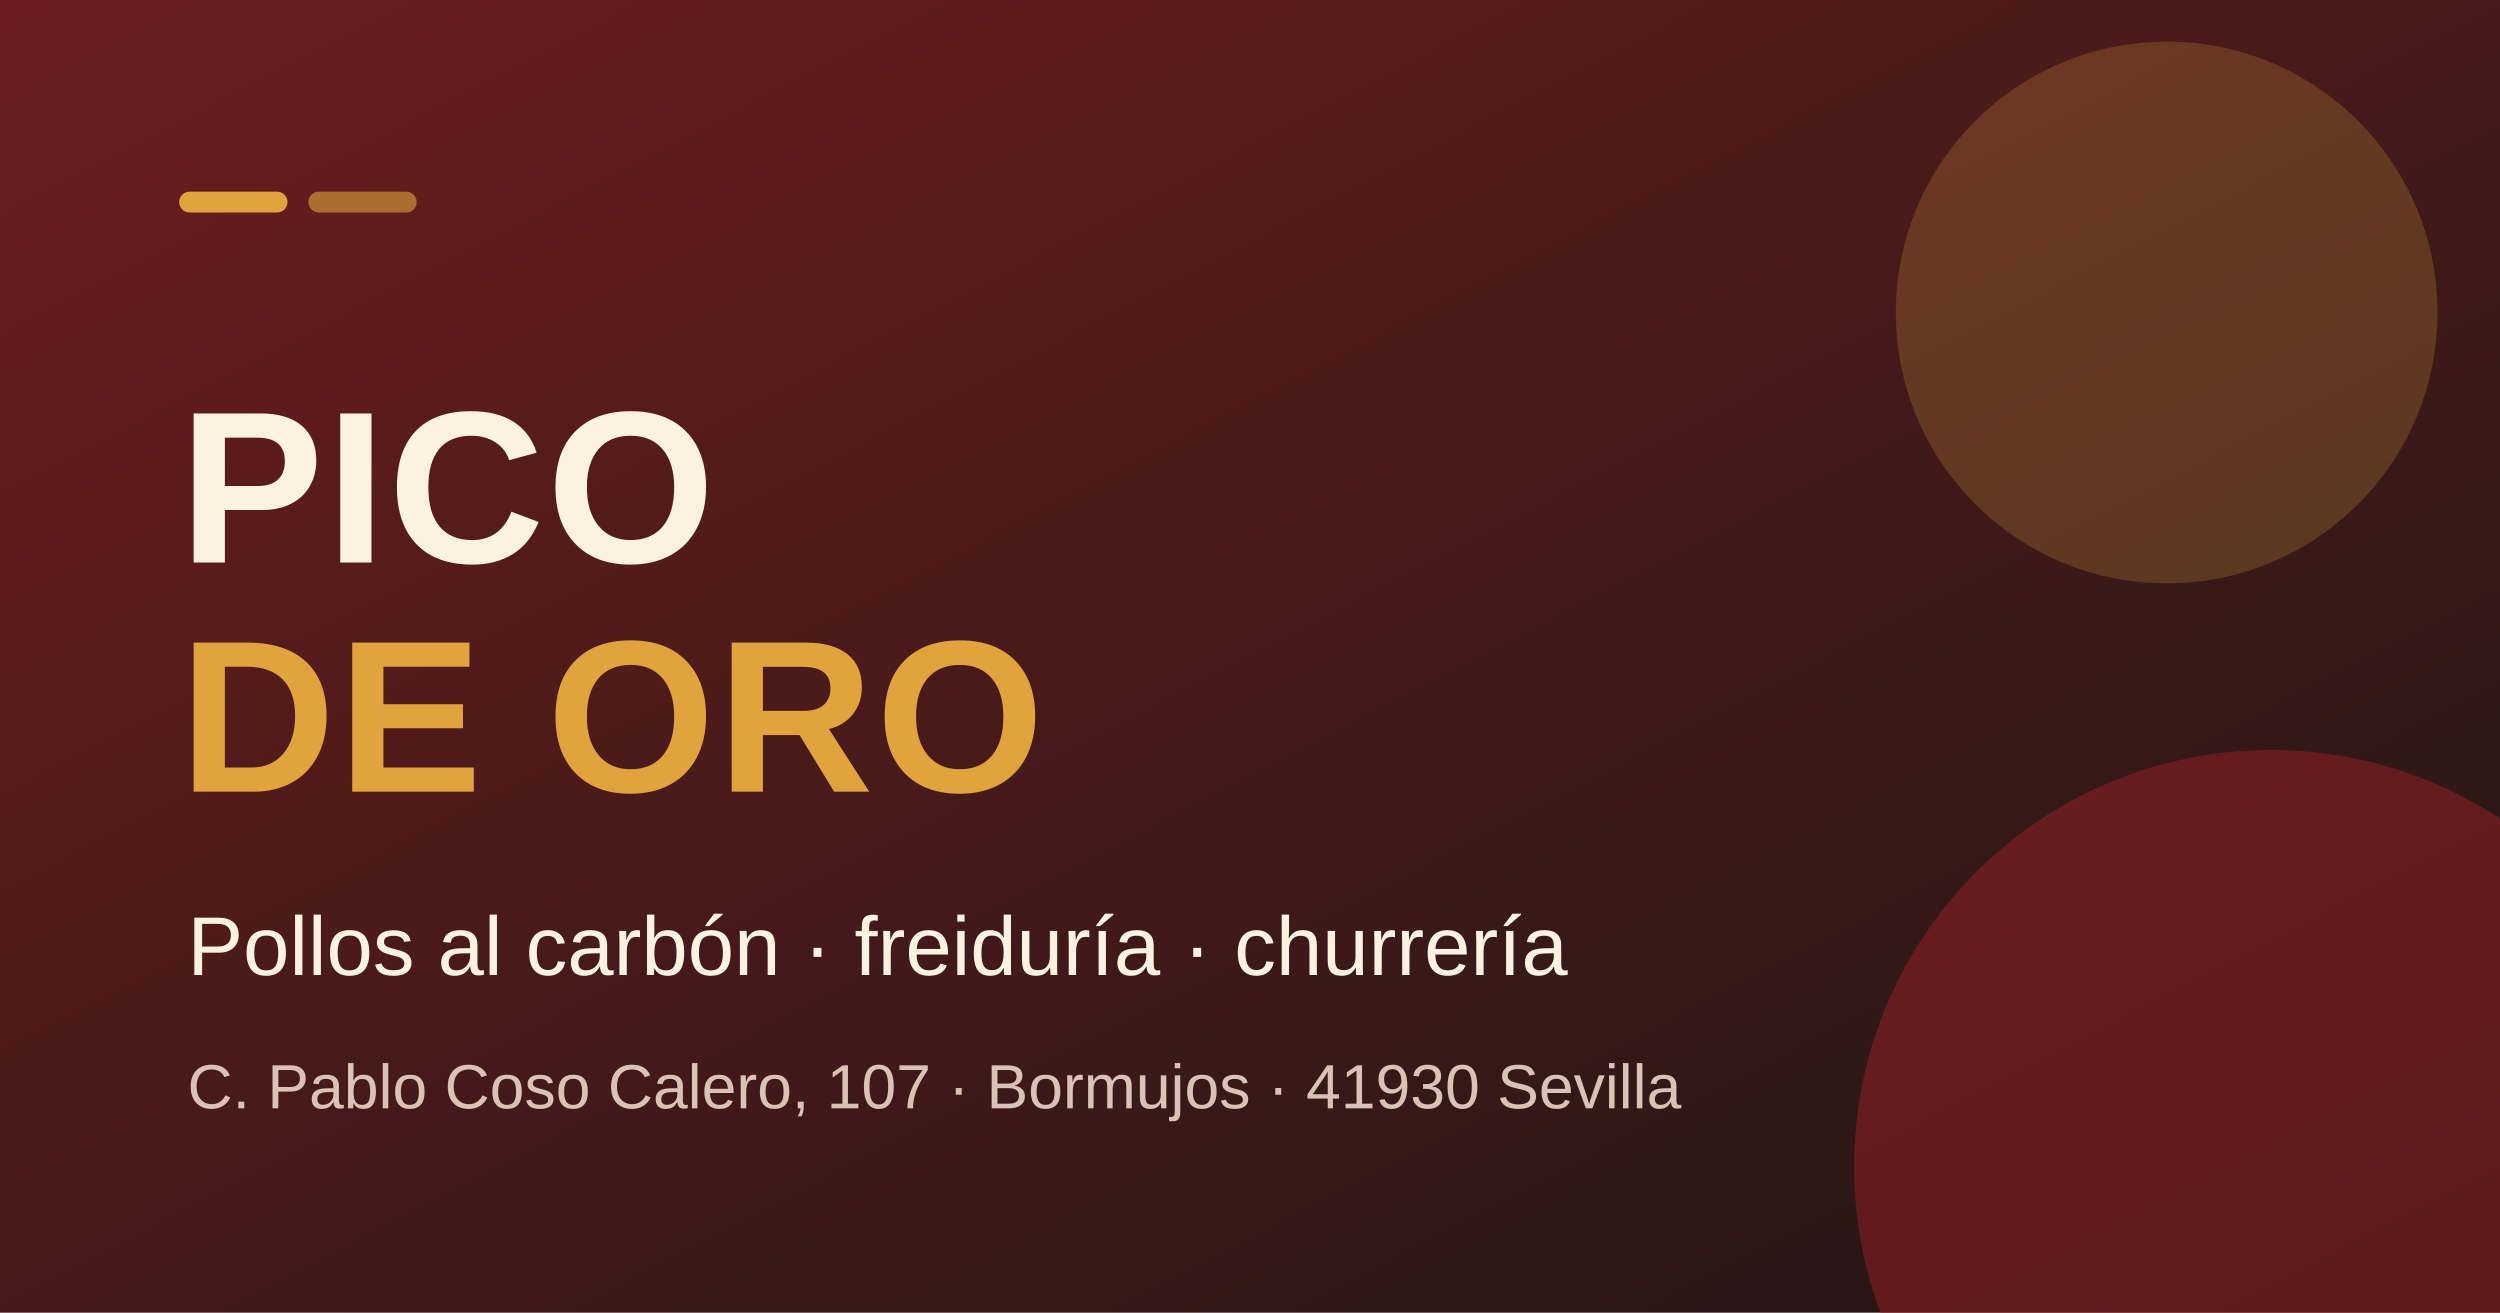
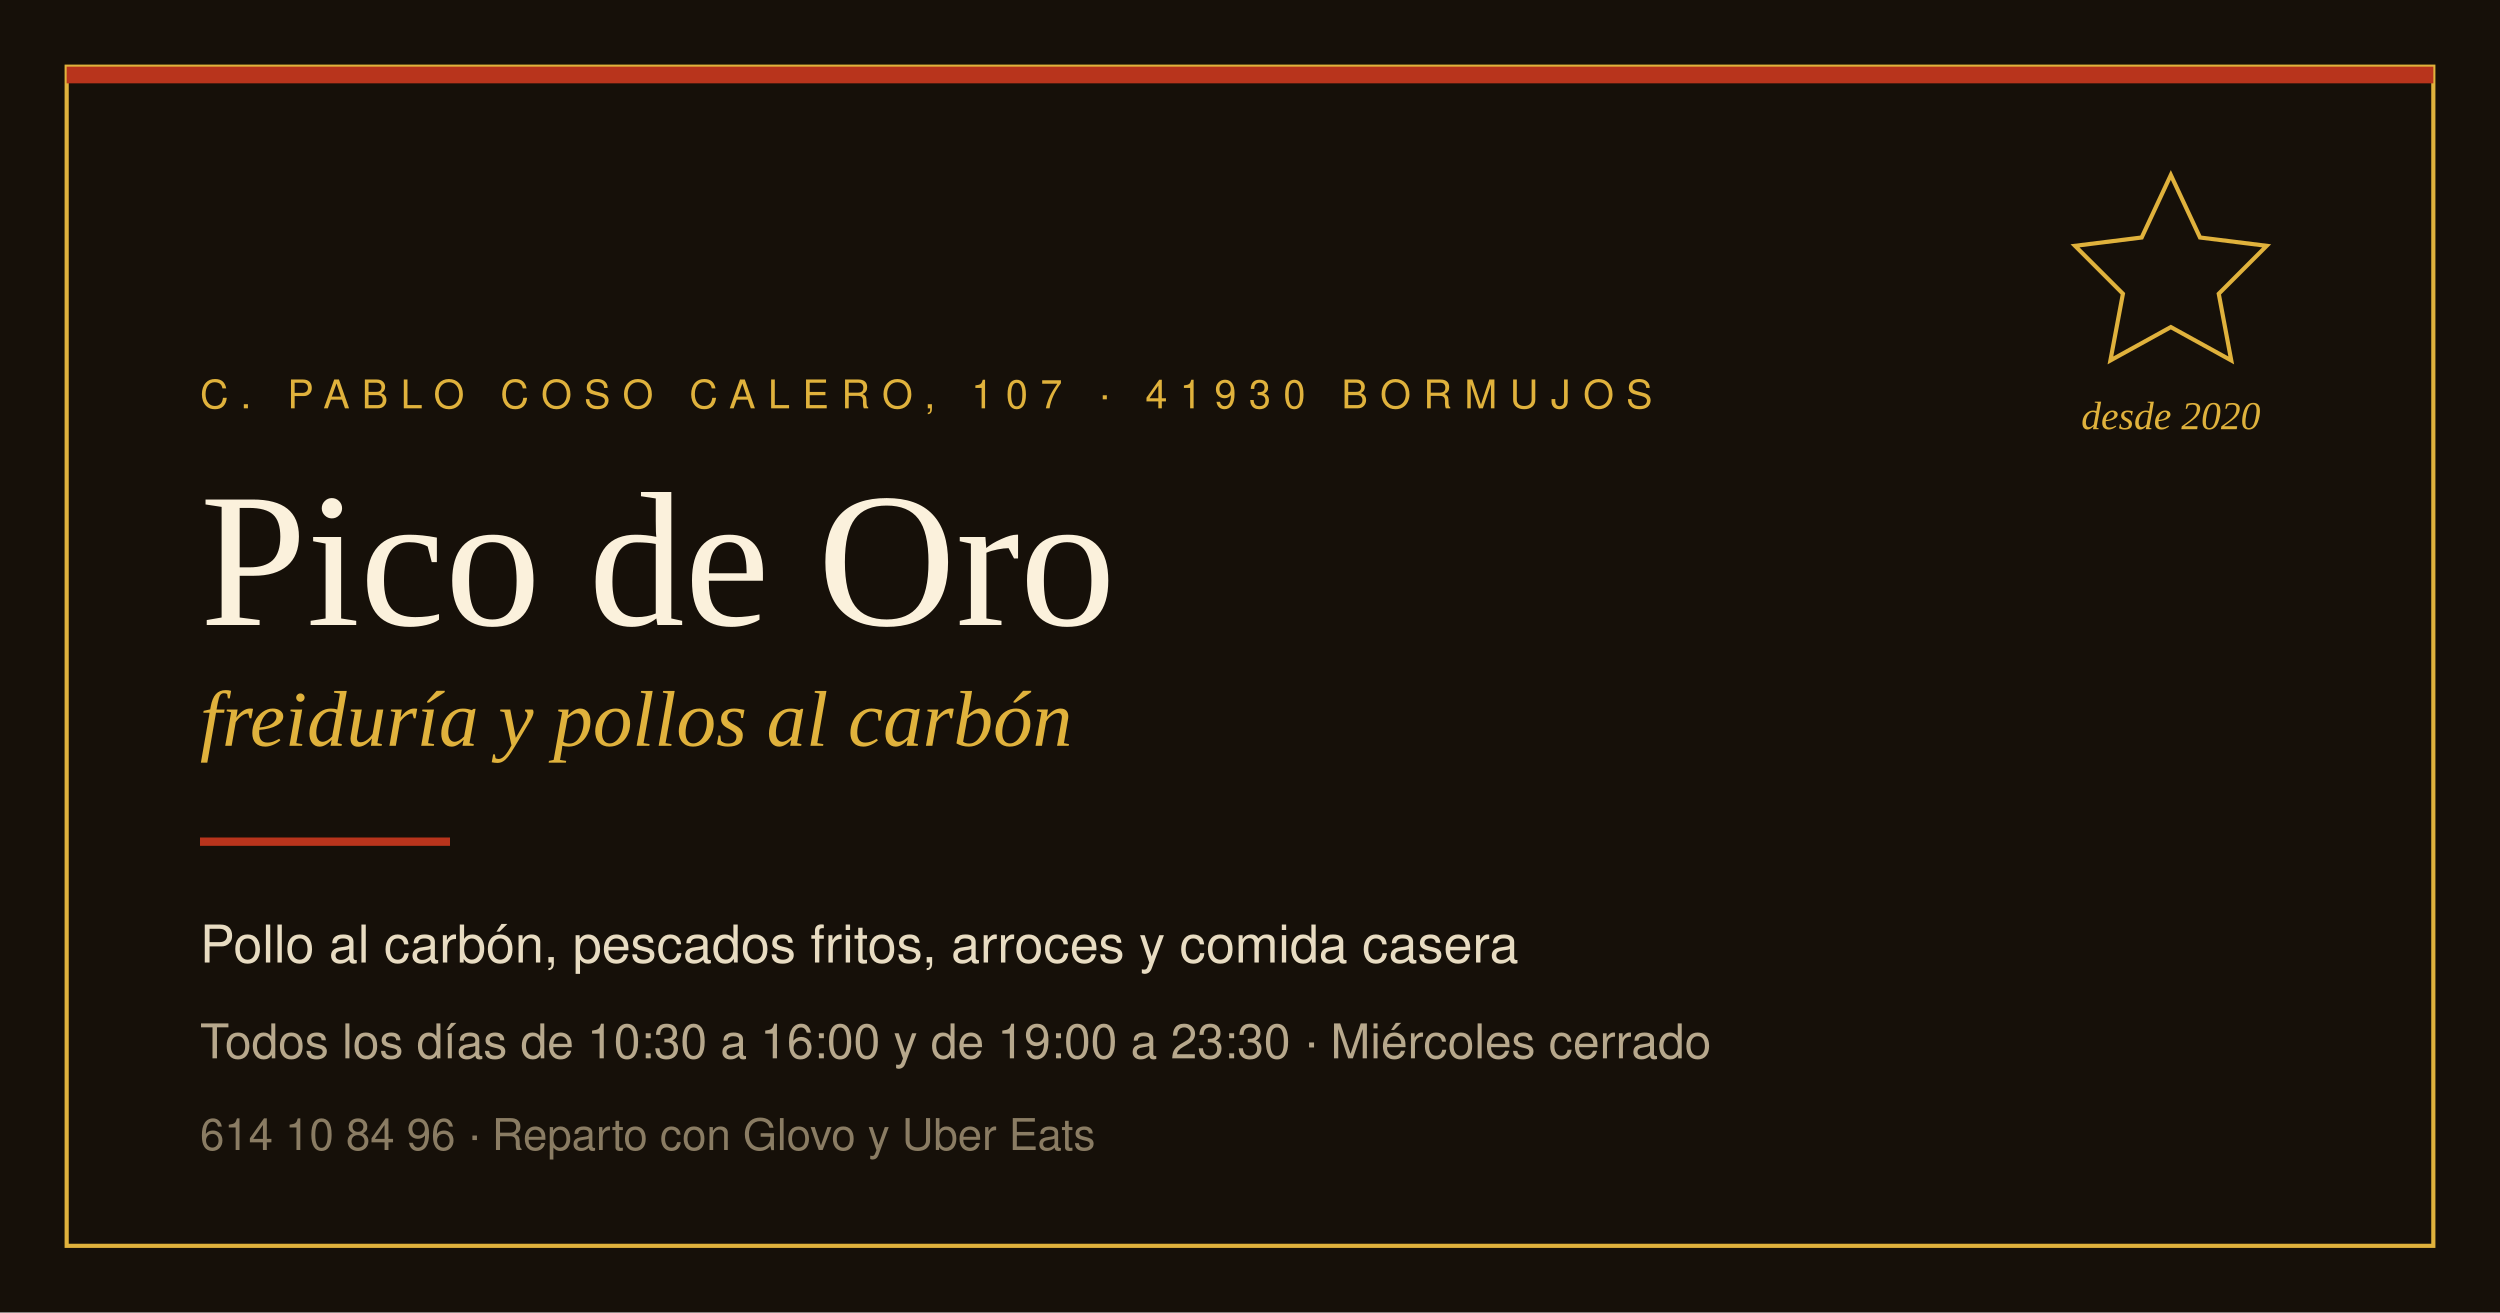
- <svg xmlns="http://www.w3.org/2000/svg" width="1200" height="630" viewBox="0 0 1200 630" role="img" aria-label="Pico de Oro · pollos al carbón, freiduría y churrería en Bormujos">
-   <rect width="1200" height="630" fill="#1e1613" />
-   <path d="M0 0h1200v630H0z" fill="url(#g)" opacity=".7" />
-   <defs>
-     <linearGradient id="g" x1="0" y1="0" x2="1" y2="1">
-       <stop offset="0" stop-color="#8f1f24" />
-       <stop offset="1" stop-color="#1e1613" />
-     </linearGradient>
-   </defs>
-   <circle cx="1040" cy="150" r="130" fill="#e0a33e" opacity=".22" />
-   <circle cx="1090" cy="560" r="200" fill="#8f1f24" opacity=".55" />
-   <g fill="#e0a33e">
-     <rect x="86" y="92" width="52" height="10" rx="5" />
-     <rect x="148" y="92" width="52" height="10" rx="5" opacity=".6" />
-   </g>
-   <text x="86" y="270" font-family="Arial Black, Arial, Helvetica, sans-serif" font-size="104" font-weight="900" fill="#fbf2e2" letter-spacing="1">PICO</text>
-   <text x="86" y="380" font-family="Arial Black, Arial, Helvetica, sans-serif" font-size="104" font-weight="900" fill="#e0a33e" letter-spacing="1">DE ORO</text>
-   <text x="90" y="468" font-family="Arial, Helvetica, sans-serif" font-size="40" fill="#fbf2e2">Pollos al carbón · freiduría · churrería</text>
-   <text x="90" y="532" font-family="Arial, Helvetica, sans-serif" font-size="30" fill="#d9c3b4">C. Pablo Coso Calero, 107 · Bormujos · 41930 Sevilla</text>
+ <svg xmlns="http://www.w3.org/2000/svg" width="1200" height="630" viewBox="0 0 1200 630" role="img" aria-label="Pico de Oro, freiduría y pollos al carbón en Bormujos, Sevilla">
+   <rect width="1200" height="630" fill="#161009" />
+   <rect x="32" y="32" width="1136" height="566" fill="none" stroke="#e0b23c" stroke-width="2" />
+   <rect x="32" y="32" width="1136" height="8" fill="#b8341c" />
+   <text x="96" y="196" font-family="Helvetica, Arial, sans-serif" font-size="19" letter-spacing="6" fill="#e0b23c">C. PABLO COSO CALERO, 107 · 41930 BORMUJOS</text>
+   <text x="96" y="300" font-family="Georgia, 'Times New Roman', serif" font-size="92" fill="#fbf1dc">Pico de Oro</text>
+   <text x="96" y="358" font-family="Georgia, 'Times New Roman', serif" font-size="38" font-style="italic" fill="#e0b23c">freiduría y pollos al carbón</text>
+   <rect x="96" y="402" width="120" height="4" fill="#b8341c" />
+   <text x="96" y="462" font-family="Helvetica, Arial, sans-serif" font-size="25" fill="#e8dcc2">Pollo al carbón, pescados fritos, arroces y comida casera</text>
+   <text x="96" y="508" font-family="Helvetica, Arial, sans-serif" font-size="23" fill="#b7a88c">Todos los días de 10:30 a 16:00 y de 19:00 a 23:30 · Miércoles cerrado</text>
+   <text x="96" y="552" font-family="Helvetica, Arial, sans-serif" font-size="21" fill="#8a7c63">614 10 84 96 · Reparto con Glovo y Uber Eats</text>
+   <path d="M1042 84l14 30 32 4-23 23 6 32-29-16-29 16 6-32-23-23 32-4z" fill="none" stroke="#e0b23c" stroke-width="2" />
+   <text x="1042" y="206" text-anchor="middle" font-family="Georgia, 'Times New Roman', serif" font-size="19" font-style="italic" fill="#e0b23c">desde 2020</text>
</svg>
